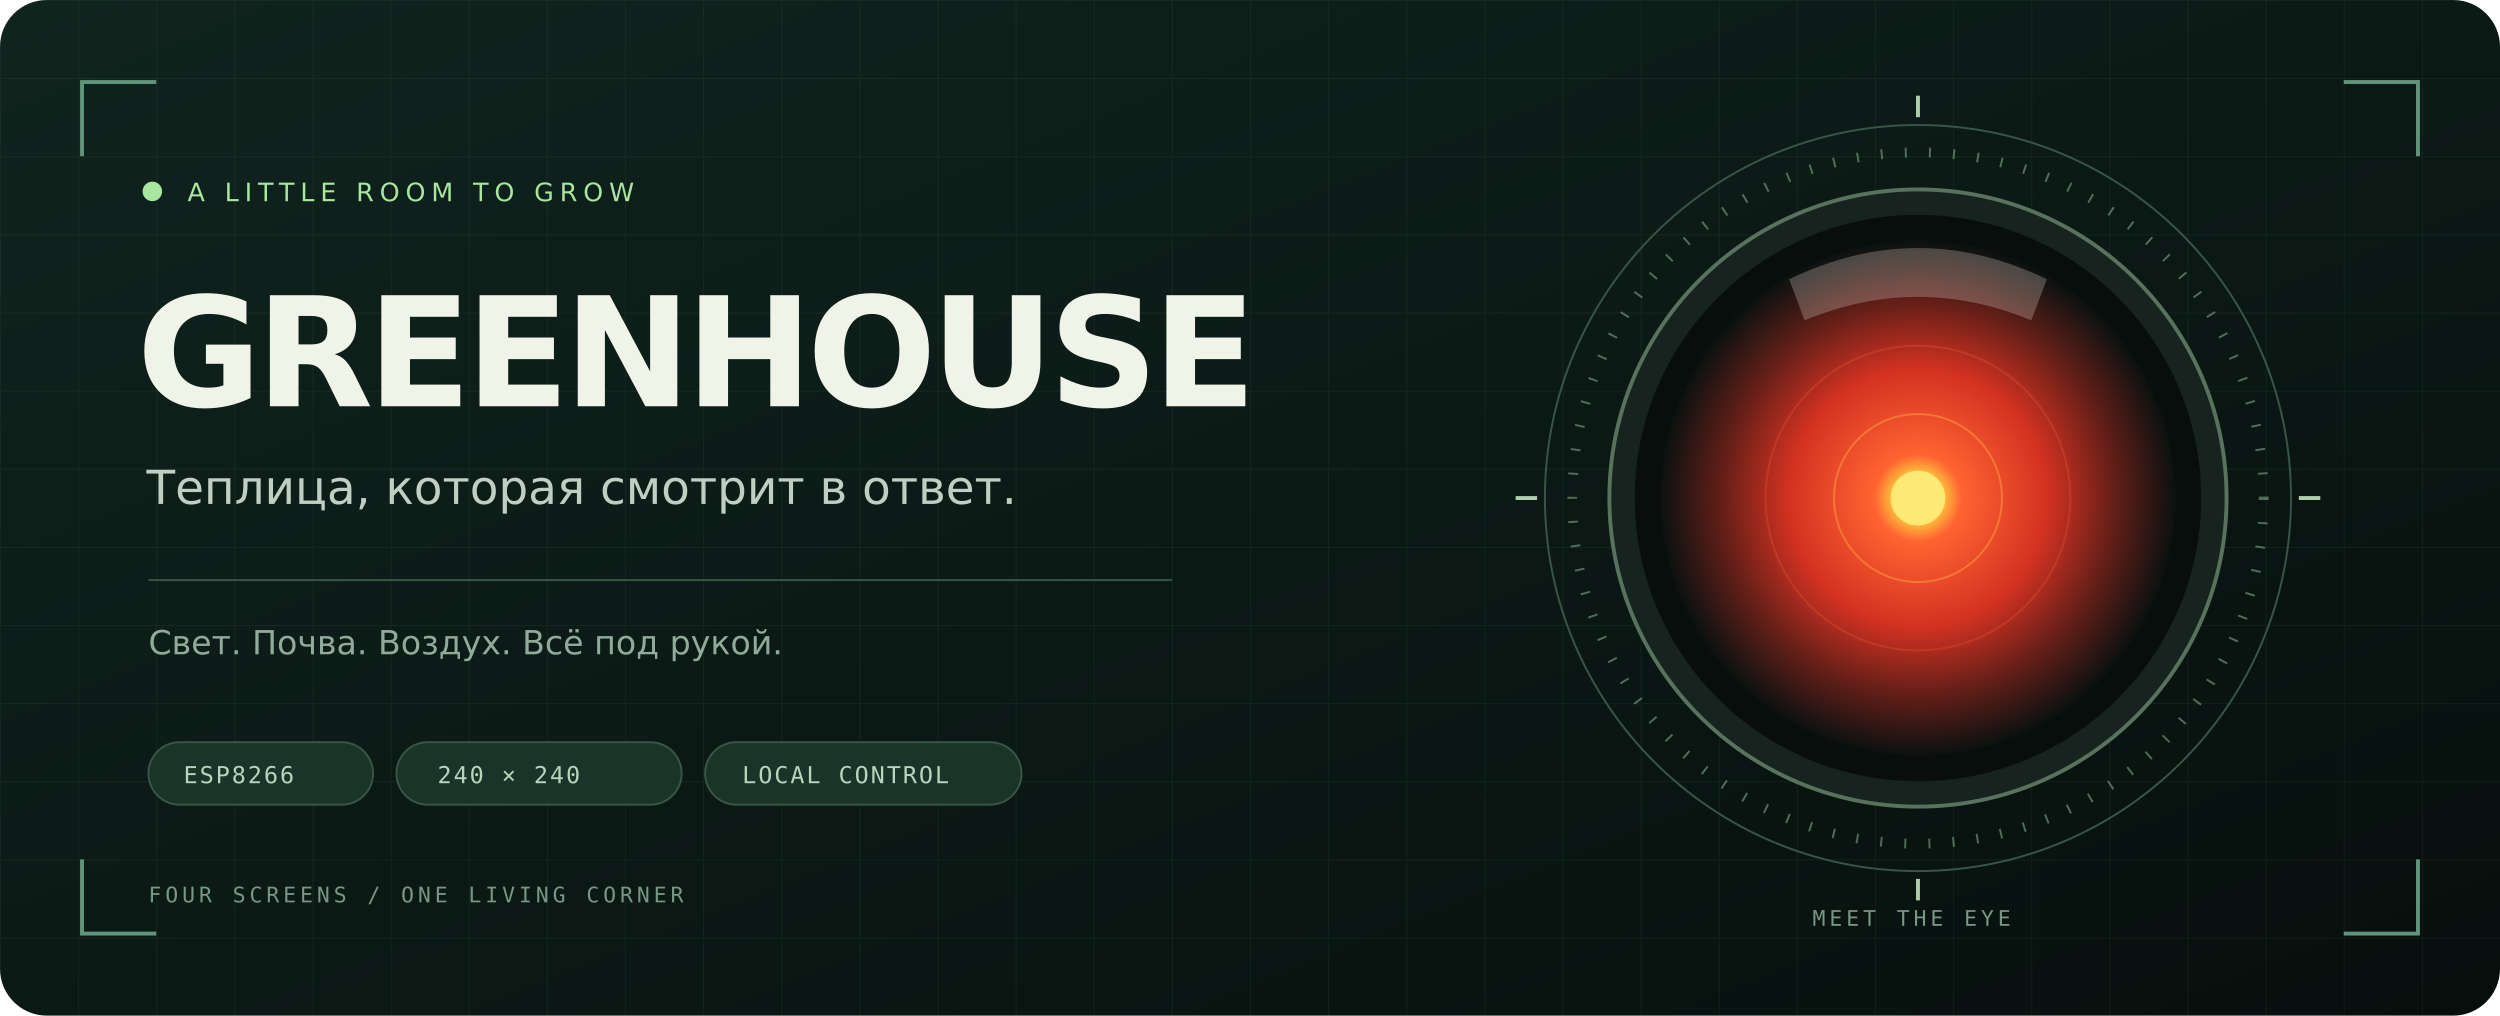
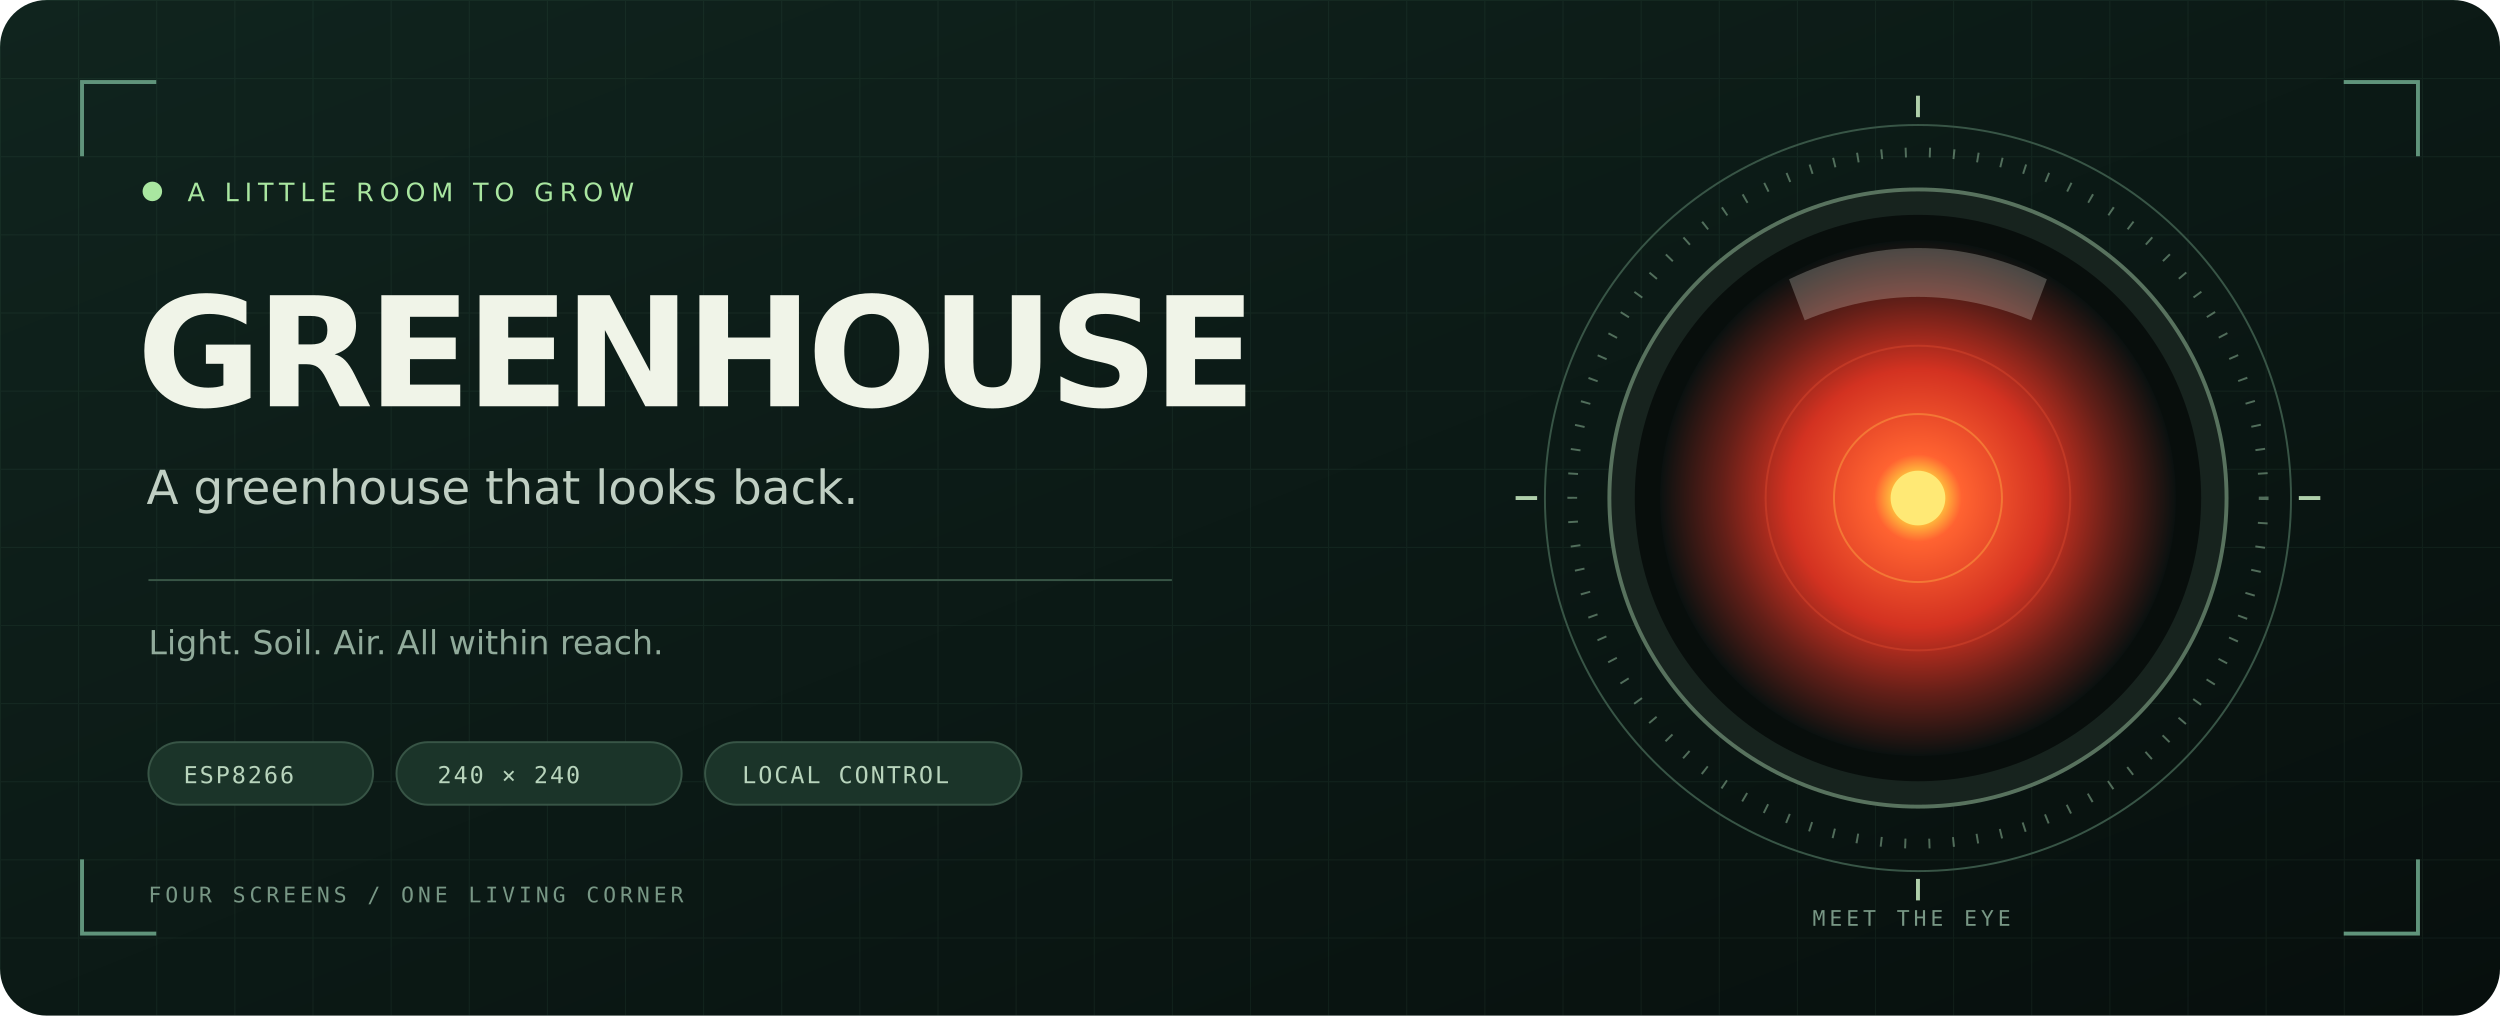
<svg xmlns="http://www.w3.org/2000/svg" width="1280" height="520" viewBox="0 0 1280 520" role="img" aria-labelledby="title desc">
  <defs>
    <linearGradient id="bg" x2="1" y2="1">
      <stop stop-color="#10241e" />
      <stop offset="1" stop-color="#070f0d" />
    </linearGradient>
    <radialGradient id="lens">
      <stop stop-color="#ffe66a" />
      <stop offset=".09" stop-color="#ffc83e" />
      <stop offset=".17" stop-color="#ff6331" />
      <stop offset=".5" stop-color="#d33221" />
      <stop offset=".76" stop-color="#641f18" />
      <stop offset="1" stop-color="#0a1110" />
    </radialGradient>
    <pattern id="grid" width="40" height="40" patternUnits="userSpaceOnUse">
      <path d="M40 0H0V40" fill="none" stroke="#86cfa7" stroke-opacity=".065" />
    </pattern>
  </defs>
  <rect width="1280" height="520" rx="24" fill="url(#bg)" />
  <rect width="1280" height="520" rx="24" fill="url(#grid)" />
  <path d="M42 80V42H80 M1200 42H1238V80 M42 440V478H80 M1200 478H1238V440" fill="none" stroke="#60947b" stroke-width="2" />
  <g font-family="DejaVu Sans,Arial,sans-serif">
    <circle cx="78" cy="98" r="5" fill="#a9e6a0" />
    <text x="96" y="103" font-size="13" fill="#a9e6a0" letter-spacing="3">A LITTLE ROOM TO GROW</text>
    <text x="70" y="208" font-size="78" font-weight="700" letter-spacing="-3" fill="#f0f4e8">GREENHOUSE</text>
-     <text x="75" y="258" font-size="24" fill="#c0cfc3">Теплица, которая смотрит в ответ.</text>
+     <text x="75" y="258" font-size="24" fill="#c0cfc3">A greenhouse that looks back.</text>
    <path d="M76 297H600" stroke="#385546" />
-     <text x="76" y="335" font-size="17" fill="#91ab9b">Свет. Почва. Воздух. Всё под рукой.</text>
+     <text x="76" y="335" font-size="17" fill="#91ab9b">Light. Soil. Air. All within reach.</text>
    <g font-family="DejaVu Sans Mono,monospace" font-size="12" letter-spacing="1">
      <rect x="76" y="380" width="115" height="32" rx="16" fill="#1b3429" stroke="#385546" />
      <text x="94" y="401" fill="#b8d4bc">ESP8266</text>
      <rect x="203" y="380" width="146" height="32" rx="16" fill="#1b3429" stroke="#385546" />
      <text x="224" y="401" fill="#b8d4bc">240 × 240</text>
      <rect x="361" y="380" width="162" height="32" rx="16" fill="#1b3429" stroke="#385546" />
      <text x="380" y="401" fill="#b8d4bc">LOCAL CONTROL</text>
    </g>
  </g>
  <g transform="translate(982 255)">
    <circle r="191" fill="none" stroke="#385546" />
    <circle r="177" fill="none" stroke="#81a78a" stroke-opacity=".6" stroke-width="5" stroke-dasharray="1 11.35" />
    <circle r="158" fill="#17231e" stroke="#58725e" stroke-width="2" />
    <circle r="145" fill="#080e0c" />
    <circle r="132" fill="url(#lens)" />
    <circle r="78" fill="none" stroke="#e85232" stroke-opacity=".35" />
    <circle r="43" fill="none" stroke="#ffab43" stroke-opacity=".45" />
    <circle r="14" fill="#ffe975" />
    <path d="M-66-112Q0-144 66-112L58-91Q0-115-58-91Z" fill="#f6f4e5" opacity=".24" />
    <path d="M0-206V-195 M206 0H195 M0 206V195 M-206 0H-195" stroke="#afcfaa" stroke-width="2" />
  </g>
  <g font-family="DejaVu Sans Mono,monospace" font-size="11" fill="#789785" letter-spacing="2">
    <text x="76" y="462">FOUR SCREENS / ONE LIVING CORNER</text>
    <text x="928" y="474">MEET THE EYE</text>
  </g>
</svg>
